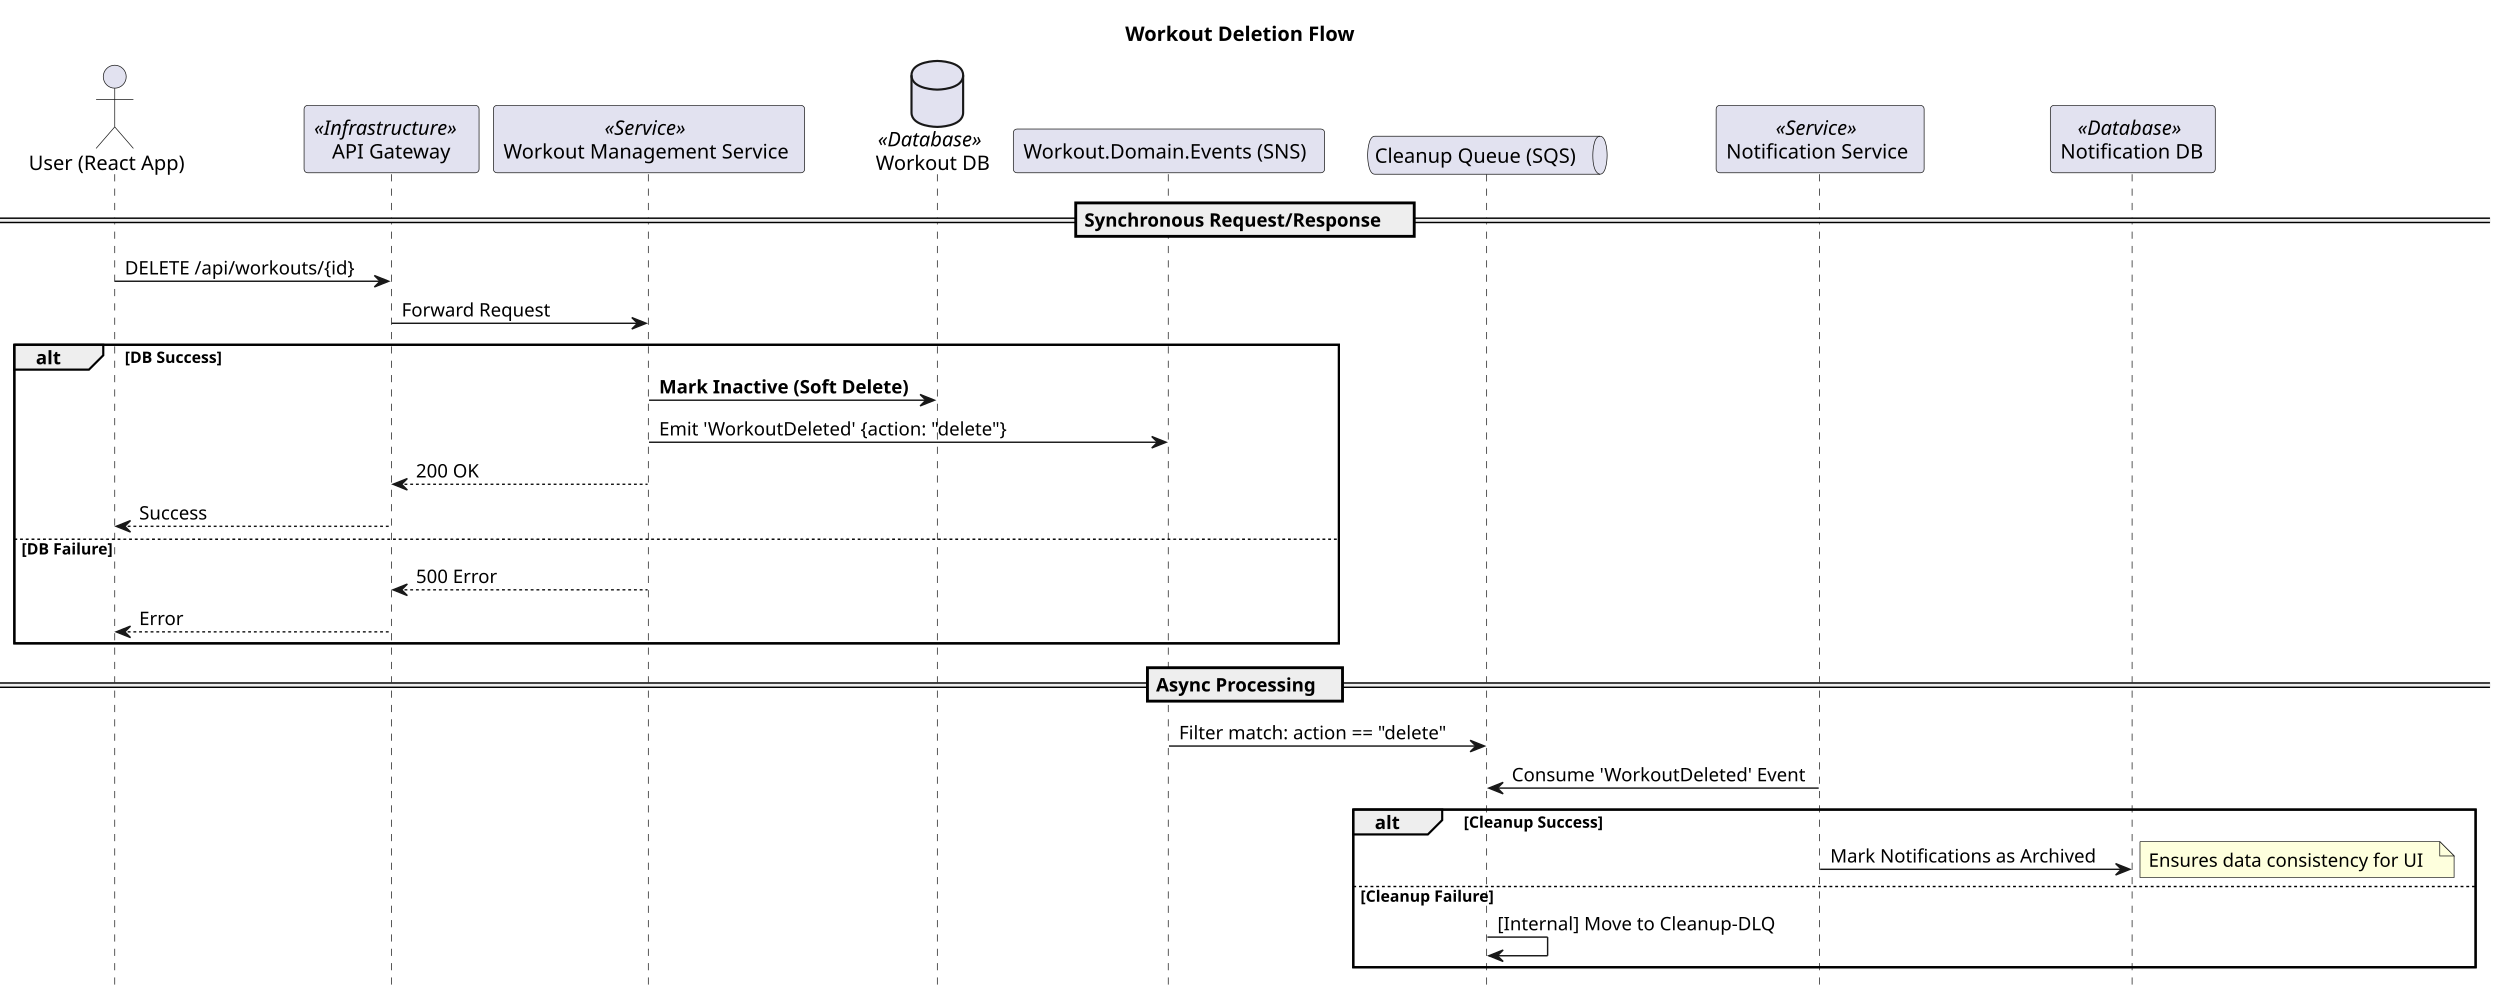
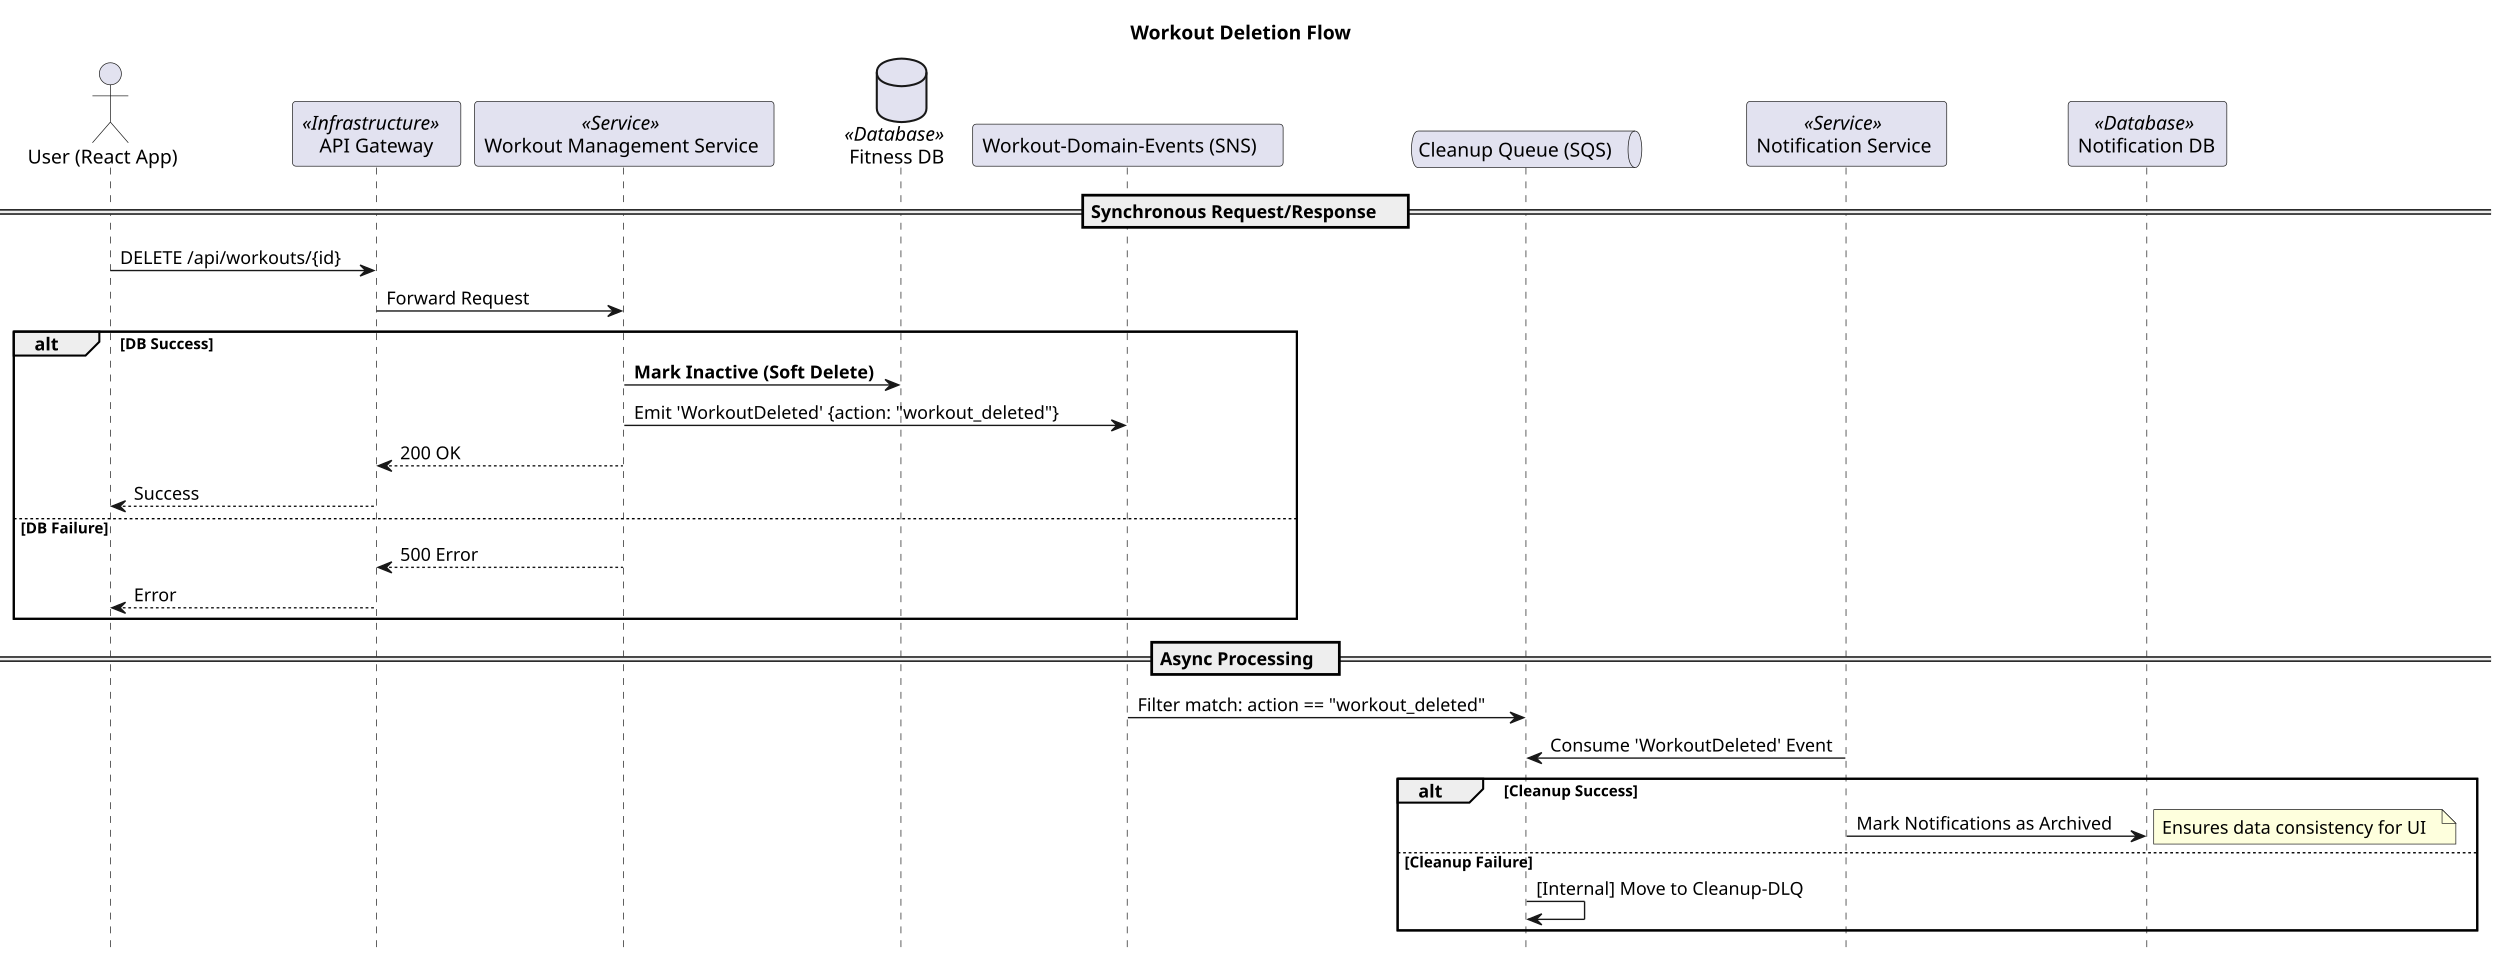
- <svg xmlns="http://www.w3.org/2000/svg" contentStyleType="text/css" height="698px" preserveAspectRatio="none" style="width:1743px;height:698px;background:#FFFFFF;" version="1.1" viewBox="0 0 1743 698" width="1743px" zoomAndPan="magnify">
+ <svg xmlns="http://www.w3.org/2000/svg" contentStyleType="text/css" height="698px" preserveAspectRatio="none" style="width:1812px;height:698px;background:#FFFFFF;" version="1.1" viewBox="0 0 1812 698" width="1812px" zoomAndPan="magnify">
  <defs />
  <g>
-     <text fill="#000000" font-family="sans-serif" font-size="14" font-weight="bold" lengthAdjust="spacing" textLength="166" x="784.5" y="28.535">Workout Deletion Flow</text>
-     <rect fill="none" height="208.129" style="stroke:#000000;stroke-width:1.5;" width="923.5" x="10" y="240.397" />
-     <rect fill="none" height="109.887" style="stroke:#000000;stroke-width:1.5;" width="782.5" x="943.5" y="564.457" />
+     <text fill="#000000" font-family="sans-serif" font-size="14" font-weight="bold" lengthAdjust="spacing" textLength="166" x="819.25" y="28.535">Workout Deletion Flow</text>
+     <rect fill="none" height="208.129" style="stroke:#000000;stroke-width:1.5;" width="930" x="10" y="240.397" />
+     <rect fill="none" height="109.887" style="stroke:#000000;stroke-width:1.5;" width="782.5" x="1013" y="564.457" />
    <line style="stroke:#181818;stroke-width:0.5;stroke-dasharray:5.0,5.0;" x1="80" x2="80" y1="121.465" y2="691.344" />
    <line style="stroke:#181818;stroke-width:0.5;stroke-dasharray:5.0,5.0;" x1="273" x2="273" y1="121.465" y2="691.344" />
    <line style="stroke:#181818;stroke-width:0.5;stroke-dasharray:5.0,5.0;" x1="452" x2="452" y1="121.465" y2="691.344" />
-     <line style="stroke:#181818;stroke-width:0.5;stroke-dasharray:5.0,5.0;" x1="653.5" x2="653.5" y1="121.465" y2="691.344" />
-     <line style="stroke:#181818;stroke-width:0.5;stroke-dasharray:5.0,5.0;" x1="814.5" x2="814.5" y1="121.465" y2="691.344" />
-     <line style="stroke:#181818;stroke-width:0.5;stroke-dasharray:5.0,5.0;" x1="1036.5" x2="1036.5" y1="121.465" y2="691.344" />
-     <line style="stroke:#181818;stroke-width:0.5;stroke-dasharray:5.0,5.0;" x1="1268.5" x2="1268.5" y1="121.465" y2="691.344" />
-     <line style="stroke:#181818;stroke-width:0.5;stroke-dasharray:5.0,5.0;" x1="1486.5" x2="1486.5" y1="121.465" y2="691.344" />
+     <line style="stroke:#181818;stroke-width:0.5;stroke-dasharray:5.0,5.0;" x1="653" x2="653" y1="121.465" y2="691.344" />
+     <line style="stroke:#181818;stroke-width:0.5;stroke-dasharray:5.0,5.0;" x1="817" x2="817" y1="121.465" y2="691.344" />
+     <line style="stroke:#181818;stroke-width:0.5;stroke-dasharray:5.0,5.0;" x1="1106" x2="1106" y1="121.465" y2="691.344" />
+     <line style="stroke:#181818;stroke-width:0.5;stroke-dasharray:5.0,5.0;" x1="1338" x2="1338" y1="121.465" y2="691.344" />
+     <line style="stroke:#181818;stroke-width:0.5;stroke-dasharray:5.0,5.0;" x1="1556" x2="1556" y1="121.465" y2="691.344" />
    <text fill="#000000" font-family="sans-serif" font-size="14" lengthAdjust="spacing" textLength="114" x="20" y="118.512">User (React App)</text>
    <ellipse cx="80" cy="53.477" fill="#E2E2F0" rx="8" ry="8" style="stroke:#181818;stroke-width:0.5;" />
    <path d="M80,61.477 L80,88.477 M67,69.477 L93,69.477 M80,88.477 L67,103.477 M80,88.477 L93,103.477 " fill="none" style="stroke:#181818;stroke-width:0.5;" />
    <rect fill="#E2E2F0" height="46.977" rx="2.5" ry="2.5" style="stroke:#181818;stroke-width:0.5;" width="122" x="212" y="73.488" />
    <text fill="#000000" font-family="sans-serif" font-size="14" font-style="italic" lengthAdjust="spacing" textLength="108" x="219" y="94.023">«Infrastructure»</text>
    <text fill="#000000" font-family="sans-serif" font-size="14" lengthAdjust="spacing" textLength="83" x="231.5" y="110.512">API Gateway</text>
    <rect fill="#E2E2F0" height="46.977" rx="2.5" ry="2.5" style="stroke:#181818;stroke-width:0.5;" width="217" x="344" y="73.488" />
    <text fill="#000000" font-family="sans-serif" font-size="14" font-style="italic" lengthAdjust="spacing" textLength="62" x="421.5" y="94.023">«Service»</text>
    <text fill="#000000" font-family="sans-serif" font-size="14" lengthAdjust="spacing" textLength="203" x="351" y="110.512">Workout Management Service</text>
    <text fill="#000000" font-family="sans-serif" font-size="14" font-style="italic" lengthAdjust="spacing" textLength="77" x="612" y="102.023">«Database»</text>
-     <text fill="#000000" font-family="sans-serif" font-size="14" lengthAdjust="spacing" textLength="80" x="610.5" y="118.512">Workout DB</text>
+     <text fill="#000000" font-family="sans-serif" font-size="14" lengthAdjust="spacing" textLength="70" x="615.5" y="118.512">Fitness DB</text>
    <path d="M635.5,52.488 C635.5,42.488 653.5,42.488 653.5,42.488 C653.5,42.488 671.5,42.488 671.5,52.488 L671.5,78.488 C671.5,88.488 653.5,88.488 653.5,88.488 C653.5,88.488 635.5,88.488 635.5,78.488 L635.5,52.488 " fill="#E2E2F0" style="stroke:#181818;stroke-width:1.5;" />
    <path d="M635.5,52.488 C635.5,62.488 653.5,62.488 653.5,62.488 C653.5,62.488 671.5,62.488 671.5,52.488 " fill="none" style="stroke:#181818;stroke-width:1.5;" />
-     <rect fill="#E2E2F0" height="30.488" rx="2.5" ry="2.5" style="stroke:#181818;stroke-width:0.5;" width="217" x="706.5" y="89.977" />
-     <text fill="#000000" font-family="sans-serif" font-size="14" lengthAdjust="spacing" textLength="203" x="713.5" y="110.512">Workout.Domain.Events (SNS)</text>
-     <path d="M958.5,94.977 L1115.5,94.977 C1120.5,94.977 1120.5,108.221 1120.5,108.221 C1120.5,108.221 1120.5,121.465 1115.5,121.465 L958.5,121.465 C953.5,121.465 953.5,108.221 953.5,108.221 C953.5,108.221 953.5,94.977 958.5,94.977 " fill="#E2E2F0" style="stroke:#181818;stroke-width:0.5;" />
-     <path d="M1115.5,94.977 C1110.5,94.977 1110.5,108.221 1110.5,108.221 C1110.5,121.465 1115.5,121.465 1115.5,121.465 " fill="none" style="stroke:#181818;stroke-width:0.5;" />
-     <text fill="#000000" font-family="sans-serif" font-size="14" lengthAdjust="spacing" textLength="147" x="958.5" y="113.512">Cleanup Queue (SQS)</text>
-     <rect fill="#E2E2F0" height="46.977" rx="2.5" ry="2.5" style="stroke:#181818;stroke-width:0.5;" width="145" x="1196.5" y="73.488" />
-     <text fill="#000000" font-family="sans-serif" font-size="14" font-style="italic" lengthAdjust="spacing" textLength="62" x="1238" y="94.023">«Service»</text>
-     <text fill="#000000" font-family="sans-serif" font-size="14" lengthAdjust="spacing" textLength="131" x="1203.5" y="110.512">Notification Service</text>
-     <rect fill="#E2E2F0" height="46.977" rx="2.5" ry="2.5" style="stroke:#181818;stroke-width:0.5;" width="115" x="1429.5" y="73.488" />
-     <text fill="#000000" font-family="sans-serif" font-size="14" font-style="italic" lengthAdjust="spacing" textLength="77" x="1448.5" y="94.023">«Database»</text>
-     <text fill="#000000" font-family="sans-serif" font-size="14" lengthAdjust="spacing" textLength="101" x="1436.5" y="110.512">Notification DB</text>
-     <rect fill="#EEEEEE" height="3" style="stroke:#EEEEEE;stroke-width:1.0;" width="1736" x="0" y="152.12" />
-     <line style="stroke:#000000;stroke-width:1.0;" x1="0" x2="1736" y1="152.12" y2="152.12" />
-     <line style="stroke:#000000;stroke-width:1.0;" x1="0" x2="1736" y1="155.12" y2="155.12" />
-     <rect fill="#EEEEEE" height="23.311" style="stroke:#000000;stroke-width:2.0;" width="236" x="750" y="141.465" />
-     <text fill="#000000" font-family="sans-serif" font-size="13" font-weight="bold" lengthAdjust="spacing" textLength="218" x="756" y="158.033">Synchronous Request/Response</text>
+     <rect fill="#E2E2F0" height="30.488" rx="2.5" ry="2.5" style="stroke:#181818;stroke-width:0.5;" width="225" x="705" y="89.977" />
+     <text fill="#000000" font-family="sans-serif" font-size="14" lengthAdjust="spacing" textLength="211" x="712" y="110.512">Workout-Domain-Events (SNS)</text>
+     <path d="M1028,94.977 L1185,94.977 C1190,94.977 1190,108.221 1190,108.221 C1190,108.221 1190,121.465 1185,121.465 L1028,121.465 C1023,121.465 1023,108.221 1023,108.221 C1023,108.221 1023,94.977 1028,94.977 " fill="#E2E2F0" style="stroke:#181818;stroke-width:0.5;" />
+     <path d="M1185,94.977 C1180,94.977 1180,108.221 1180,108.221 C1180,121.465 1185,121.465 1185,121.465 " fill="none" style="stroke:#181818;stroke-width:0.5;" />
+     <text fill="#000000" font-family="sans-serif" font-size="14" lengthAdjust="spacing" textLength="147" x="1028" y="113.512">Cleanup Queue (SQS)</text>
+     <rect fill="#E2E2F0" height="46.977" rx="2.5" ry="2.5" style="stroke:#181818;stroke-width:0.5;" width="145" x="1266" y="73.488" />
+     <text fill="#000000" font-family="sans-serif" font-size="14" font-style="italic" lengthAdjust="spacing" textLength="62" x="1307.5" y="94.023">«Service»</text>
+     <text fill="#000000" font-family="sans-serif" font-size="14" lengthAdjust="spacing" textLength="131" x="1273" y="110.512">Notification Service</text>
+     <rect fill="#E2E2F0" height="46.977" rx="2.5" ry="2.5" style="stroke:#181818;stroke-width:0.5;" width="115" x="1499" y="73.488" />
+     <text fill="#000000" font-family="sans-serif" font-size="14" font-style="italic" lengthAdjust="spacing" textLength="77" x="1518" y="94.023">«Database»</text>
+     <text fill="#000000" font-family="sans-serif" font-size="14" lengthAdjust="spacing" textLength="101" x="1506" y="110.512">Notification DB</text>
+     <rect fill="#EEEEEE" height="3" style="stroke:#EEEEEE;stroke-width:1.0;" width="1805.5" x="0" y="152.12" />
+     <line style="stroke:#000000;stroke-width:1.0;" x1="0" x2="1805.5" y1="152.12" y2="152.12" />
+     <line style="stroke:#000000;stroke-width:1.0;" x1="0" x2="1805.5" y1="155.12" y2="155.12" />
+     <rect fill="#EEEEEE" height="23.311" style="stroke:#000000;stroke-width:2.0;" width="236" x="784.75" y="141.465" />
+     <text fill="#000000" font-family="sans-serif" font-size="13" font-weight="bold" lengthAdjust="spacing" textLength="218" x="790.75" y="158.033">Synchronous Request/Response</text>
    <polygon fill="#181818" points="261,192.086,271,196.086,261,200.086,265,196.086" style="stroke:#181818;stroke-width:1.0;" />
    <line style="stroke:#181818;stroke-width:1.0;" x1="80" x2="267" y1="196.086" y2="196.086" />
    <text fill="#000000" font-family="sans-serif" font-size="13" lengthAdjust="spacing" textLength="169" x="87" y="191.344">DELETE /api/workouts/{id}</text>
    <polygon fill="#181818" points="440.5,221.397,450.5,225.397,440.5,229.397,444.5,225.397" style="stroke:#181818;stroke-width:1.0;" />
    <line style="stroke:#181818;stroke-width:1.0;" x1="273" x2="446.5" y1="225.397" y2="225.397" />
    <text fill="#000000" font-family="sans-serif" font-size="13" lengthAdjust="spacing" textLength="104" x="280" y="220.654">Forward Request</text>
    <path d="M10,240.397 L72,240.397 L72,247.707 L62,257.707 L10,257.707 L10,240.397 " fill="#EEEEEE" style="stroke:#000000;stroke-width:1.5;" />
-     <rect fill="none" height="208.129" style="stroke:#000000;stroke-width:1.5;" width="923.5" x="10" y="240.397" />
+     <rect fill="none" height="208.129" style="stroke:#000000;stroke-width:1.5;" width="930" x="10" y="240.397" />
    <text fill="#000000" font-family="sans-serif" font-size="13" font-weight="bold" lengthAdjust="spacing" textLength="17" x="25" y="253.965">alt</text>
    <text fill="#000000" font-family="sans-serif" font-size="11" font-weight="bold" lengthAdjust="spacing" textLength="71" x="87" y="253.031">[DB Success]</text>
    <polygon fill="#181818" points="641.5,275.018,651.5,279.018,641.5,283.018,645.5,279.018" style="stroke:#181818;stroke-width:1.0;" />
    <line style="stroke:#181818;stroke-width:1.0;" x1="452.5" x2="647.5" y1="279.018" y2="279.018" />
    <text fill="#000000" font-family="sans-serif" font-size="13" font-weight="bold" lengthAdjust="spacing" textLength="177" x="459.5" y="274.275">Mark Inactive (Soft Delete)</text>
-     <polygon fill="#181818" points="803,304.328,813,308.328,803,312.328,807,308.328" style="stroke:#181818;stroke-width:1.0;" />
-     <line style="stroke:#181818;stroke-width:1.0;" x1="452.5" x2="809" y1="308.328" y2="308.328" />
-     <text fill="#000000" font-family="sans-serif" font-size="13" lengthAdjust="spacing" textLength="246" x="459.5" y="303.586">Emit 'WorkoutDeleted' {action: "delete"}</text>
+     <polygon fill="#181818" points="805.5,304.328,815.5,308.328,805.5,312.328,809.5,308.328" style="stroke:#181818;stroke-width:1.0;" />
+     <line style="stroke:#181818;stroke-width:1.0;" x1="452.5" x2="811.5" y1="308.328" y2="308.328" />
+     <text fill="#000000" font-family="sans-serif" font-size="13" lengthAdjust="spacing" textLength="313" x="459.5" y="303.586">Emit 'WorkoutDeleted' {action: "workout_deleted"}</text>
    <polygon fill="#181818" points="284,333.639,274,337.639,284,341.639,280,337.639" style="stroke:#181818;stroke-width:1.0;" />
    <line style="stroke:#181818;stroke-width:1.0;stroke-dasharray:2.0,2.0;" x1="278" x2="451.5" y1="337.639" y2="337.639" />
    <text fill="#000000" font-family="sans-serif" font-size="13" lengthAdjust="spacing" textLength="46" x="290" y="332.897">200 OK</text>
    <polygon fill="#181818" points="91,362.949,81,366.949,91,370.949,87,366.949" style="stroke:#181818;stroke-width:1.0;" />
    <line style="stroke:#181818;stroke-width:1.0;stroke-dasharray:2.0,2.0;" x1="85" x2="272" y1="366.949" y2="366.949" />
    <text fill="#000000" font-family="sans-serif" font-size="13" lengthAdjust="spacing" textLength="50" x="97" y="362.207">Success</text>
-     <line style="stroke:#000000;stroke-width:1.0;stroke-dasharray:2.0,2.0;" x1="10" x2="933.5" y1="375.949" y2="375.949" />
+     <line style="stroke:#000000;stroke-width:1.0;stroke-dasharray:2.0,2.0;" x1="10" x2="940" y1="375.949" y2="375.949" />
    <text fill="#000000" font-family="sans-serif" font-size="11" font-weight="bold" lengthAdjust="spacing" textLength="66" x="15" y="386.584">[DB Failure]</text>
    <polygon fill="#181818" points="284,407.215,274,411.215,284,415.215,280,411.215" style="stroke:#181818;stroke-width:1.0;" />
    <line style="stroke:#181818;stroke-width:1.0;stroke-dasharray:2.0,2.0;" x1="278" x2="451.5" y1="411.215" y2="411.215" />
    <text fill="#000000" font-family="sans-serif" font-size="13" lengthAdjust="spacing" textLength="58" x="290" y="406.473">500 Error</text>
    <polygon fill="#181818" points="91,436.525,81,440.525,91,444.525,87,440.525" style="stroke:#181818;stroke-width:1.0;" />
    <line style="stroke:#181818;stroke-width:1.0;stroke-dasharray:2.0,2.0;" x1="85" x2="272" y1="440.525" y2="440.525" />
    <text fill="#000000" font-family="sans-serif" font-size="13" lengthAdjust="spacing" textLength="30" x="97" y="435.783">Error</text>
-     <rect fill="#EEEEEE" height="3" style="stroke:#EEEEEE;stroke-width:1.0;" width="1736" x="0" y="476.181" />
-     <line style="stroke:#000000;stroke-width:1.0;" x1="0" x2="1736" y1="476.181" y2="476.181" />
-     <line style="stroke:#000000;stroke-width:1.0;" x1="0" x2="1736" y1="479.181" y2="479.181" />
-     <rect fill="#EEEEEE" height="23.311" style="stroke:#000000;stroke-width:2.0;" width="136" x="800" y="465.525" />
-     <text fill="#000000" font-family="sans-serif" font-size="13" font-weight="bold" lengthAdjust="spacing" textLength="118" x="806" y="482.094">Async Processing</text>
-     <polygon fill="#181818" points="1025,516.146,1035,520.146,1025,524.146,1029,520.146" style="stroke:#181818;stroke-width:1.0;" />
-     <line style="stroke:#181818;stroke-width:1.0;" x1="815" x2="1031" y1="520.146" y2="520.146" />
-     <text fill="#000000" font-family="sans-serif" font-size="13" lengthAdjust="spacing" textLength="198" x="822" y="515.404">Filter match: action == "delete"</text>
-     <polygon fill="#181818" points="1048,545.457,1038,549.457,1048,553.457,1044,549.457" style="stroke:#181818;stroke-width:1.0;" />
-     <line style="stroke:#181818;stroke-width:1.0;" x1="1042" x2="1268" y1="549.457" y2="549.457" />
-     <text fill="#000000" font-family="sans-serif" font-size="13" lengthAdjust="spacing" textLength="208" x="1054" y="544.715">Consume 'WorkoutDeleted' Event</text>
-     <path d="M943.5,564.457 L1005.5,564.457 L1005.5,571.768 L995.5,581.768 L943.5,581.768 L943.5,564.457 " fill="#EEEEEE" style="stroke:#000000;stroke-width:1.5;" />
-     <rect fill="none" height="109.887" style="stroke:#000000;stroke-width:1.5;" width="782.5" x="943.5" y="564.457" />
-     <text fill="#000000" font-family="sans-serif" font-size="13" font-weight="bold" lengthAdjust="spacing" textLength="17" x="958.5" y="578.025">alt</text>
-     <text fill="#000000" font-family="sans-serif" font-size="11" font-weight="bold" lengthAdjust="spacing" textLength="100" x="1020.5" y="577.092">[Cleanup Success]</text>
-     <polygon fill="#181818" points="1475,602.078,1485,606.078,1475,610.078,1479,606.078" style="stroke:#181818;stroke-width:1.0;" />
-     <line style="stroke:#181818;stroke-width:1.0;" x1="1269" x2="1481" y1="606.078" y2="606.078" />
-     <text fill="#000000" font-family="sans-serif" font-size="13" lengthAdjust="spacing" textLength="194" x="1276" y="601.336">Mark Notifications as Archived</text>
-     <path d="M1492,586.768 L1492,611.768 L1711,611.768 L1711,596.768 L1701,586.768 L1492,586.768 " fill="#FEFFDD" style="stroke:#181818;stroke-width:0.5;" />
-     <path d="M1701,586.768 L1701,596.768 L1711,596.768 L1701,586.768 " fill="#FEFFDD" style="stroke:#181818;stroke-width:0.5;" />
-     <text fill="#000000" font-family="sans-serif" font-size="13" lengthAdjust="spacing" textLength="198" x="1498" y="604.336">Ensures data consistency for UI</text>
-     <line style="stroke:#000000;stroke-width:1.0;stroke-dasharray:2.0,2.0;" x1="943.5" x2="1726" y1="618.078" y2="618.078" />
-     <text fill="#000000" font-family="sans-serif" font-size="11" font-weight="bold" lengthAdjust="spacing" textLength="95" x="948.5" y="628.713">[Cleanup Failure]</text>
-     <line style="stroke:#181818;stroke-width:1.0;" x1="1037" x2="1079" y1="653.344" y2="653.344" />
-     <line style="stroke:#181818;stroke-width:1.0;" x1="1079" x2="1079" y1="653.344" y2="666.344" />
-     <line style="stroke:#181818;stroke-width:1.0;" x1="1038" x2="1079" y1="666.344" y2="666.344" />
-     <polygon fill="#181818" points="1048,662.344,1038,666.344,1048,670.344,1044,666.344" style="stroke:#181818;stroke-width:1.0;" />
-     <text fill="#000000" font-family="sans-serif" font-size="13" lengthAdjust="spacing" textLength="200" x="1044" y="648.602">[Internal] Move to Cleanup-DLQ</text>
+     <rect fill="#EEEEEE" height="3" style="stroke:#EEEEEE;stroke-width:1.0;" width="1805.5" x="0" y="476.181" />
+     <line style="stroke:#000000;stroke-width:1.0;" x1="0" x2="1805.5" y1="476.181" y2="476.181" />
+     <line style="stroke:#000000;stroke-width:1.0;" x1="0" x2="1805.5" y1="479.181" y2="479.181" />
+     <rect fill="#EEEEEE" height="23.311" style="stroke:#000000;stroke-width:2.0;" width="136" x="834.75" y="465.525" />
+     <text fill="#000000" font-family="sans-serif" font-size="13" font-weight="bold" lengthAdjust="spacing" textLength="118" x="840.75" y="482.094">Async Processing</text>
+     <polygon fill="#181818" points="1094.5,516.146,1104.5,520.146,1094.5,524.146,1098.5,520.146" style="stroke:#181818;stroke-width:1.0;" />
+     <line style="stroke:#181818;stroke-width:1.0;" x1="817.5" x2="1100.5" y1="520.146" y2="520.146" />
+     <text fill="#000000" font-family="sans-serif" font-size="13" lengthAdjust="spacing" textLength="265" x="824.5" y="515.404">Filter match: action == "workout_deleted"</text>
+     <polygon fill="#181818" points="1117.5,545.457,1107.5,549.457,1117.5,553.457,1113.5,549.457" style="stroke:#181818;stroke-width:1.0;" />
+     <line style="stroke:#181818;stroke-width:1.0;" x1="1111.5" x2="1337.5" y1="549.457" y2="549.457" />
+     <text fill="#000000" font-family="sans-serif" font-size="13" lengthAdjust="spacing" textLength="208" x="1123.5" y="544.715">Consume 'WorkoutDeleted' Event</text>
+     <path d="M1013,564.457 L1075,564.457 L1075,571.768 L1065,581.768 L1013,581.768 L1013,564.457 " fill="#EEEEEE" style="stroke:#000000;stroke-width:1.5;" />
+     <rect fill="none" height="109.887" style="stroke:#000000;stroke-width:1.5;" width="782.5" x="1013" y="564.457" />
+     <text fill="#000000" font-family="sans-serif" font-size="13" font-weight="bold" lengthAdjust="spacing" textLength="17" x="1028" y="578.025">alt</text>
+     <text fill="#000000" font-family="sans-serif" font-size="11" font-weight="bold" lengthAdjust="spacing" textLength="100" x="1090" y="577.092">[Cleanup Success]</text>
+     <polygon fill="#181818" points="1544.5,602.078,1554.5,606.078,1544.5,610.078,1548.5,606.078" style="stroke:#181818;stroke-width:1.0;" />
+     <line style="stroke:#181818;stroke-width:1.0;" x1="1338.5" x2="1550.5" y1="606.078" y2="606.078" />
+     <text fill="#000000" font-family="sans-serif" font-size="13" lengthAdjust="spacing" textLength="194" x="1345.5" y="601.336">Mark Notifications as Archived</text>
+     <path d="M1561,586.768 L1561,611.768 L1780,611.768 L1780,596.768 L1770,586.768 L1561,586.768 " fill="#FEFFDD" style="stroke:#181818;stroke-width:0.5;" />
+     <path d="M1770,586.768 L1770,596.768 L1780,596.768 L1770,586.768 " fill="#FEFFDD" style="stroke:#181818;stroke-width:0.5;" />
+     <text fill="#000000" font-family="sans-serif" font-size="13" lengthAdjust="spacing" textLength="198" x="1567" y="604.336">Ensures data consistency for UI</text>
+     <line style="stroke:#000000;stroke-width:1.0;stroke-dasharray:2.0,2.0;" x1="1013" x2="1795.5" y1="618.078" y2="618.078" />
+     <text fill="#000000" font-family="sans-serif" font-size="11" font-weight="bold" lengthAdjust="spacing" textLength="95" x="1018" y="628.713">[Cleanup Failure]</text>
+     <line style="stroke:#181818;stroke-width:1.0;" x1="1106.5" x2="1148.5" y1="653.344" y2="653.344" />
+     <line style="stroke:#181818;stroke-width:1.0;" x1="1148.5" x2="1148.5" y1="653.344" y2="666.344" />
+     <line style="stroke:#181818;stroke-width:1.0;" x1="1107.5" x2="1148.5" y1="666.344" y2="666.344" />
+     <polygon fill="#181818" points="1117.5,662.344,1107.5,666.344,1117.5,670.344,1113.5,666.344" style="stroke:#181818;stroke-width:1.0;" />
+     <text fill="#000000" font-family="sans-serif" font-size="13" lengthAdjust="spacing" textLength="200" x="1113.5" y="648.602">[Internal] Move to Cleanup-DLQ</text>
  </g>
</svg>
